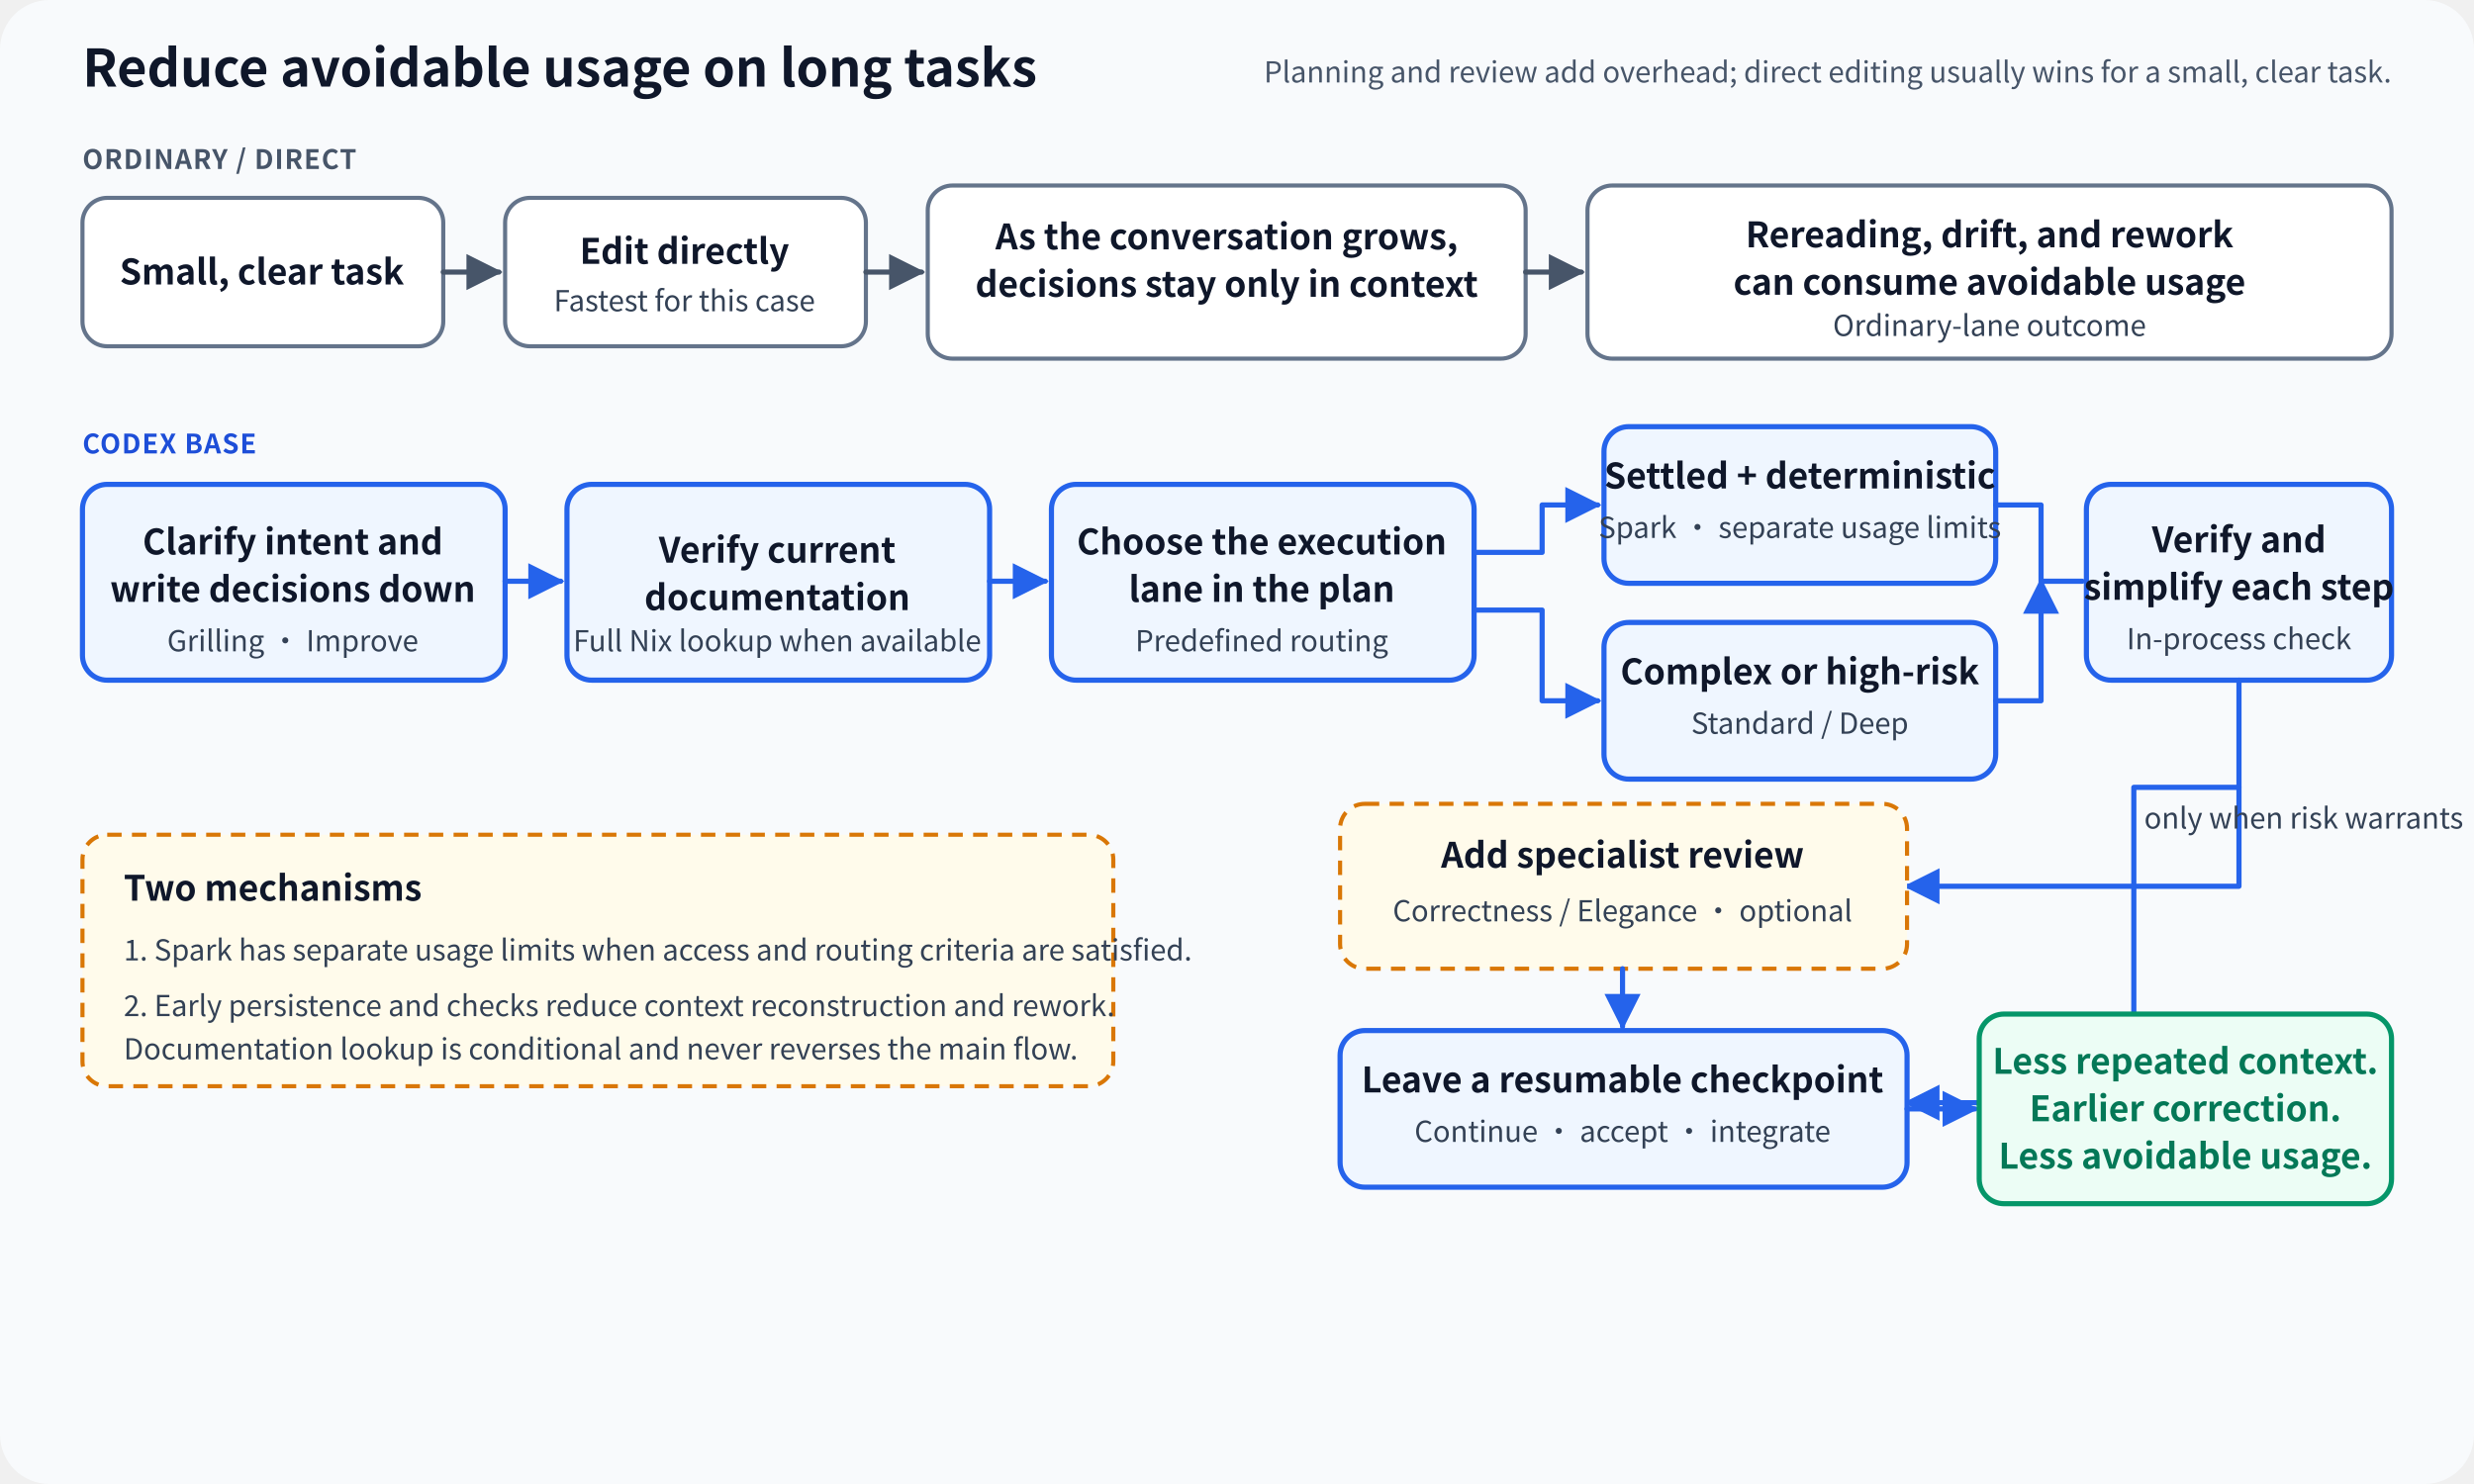
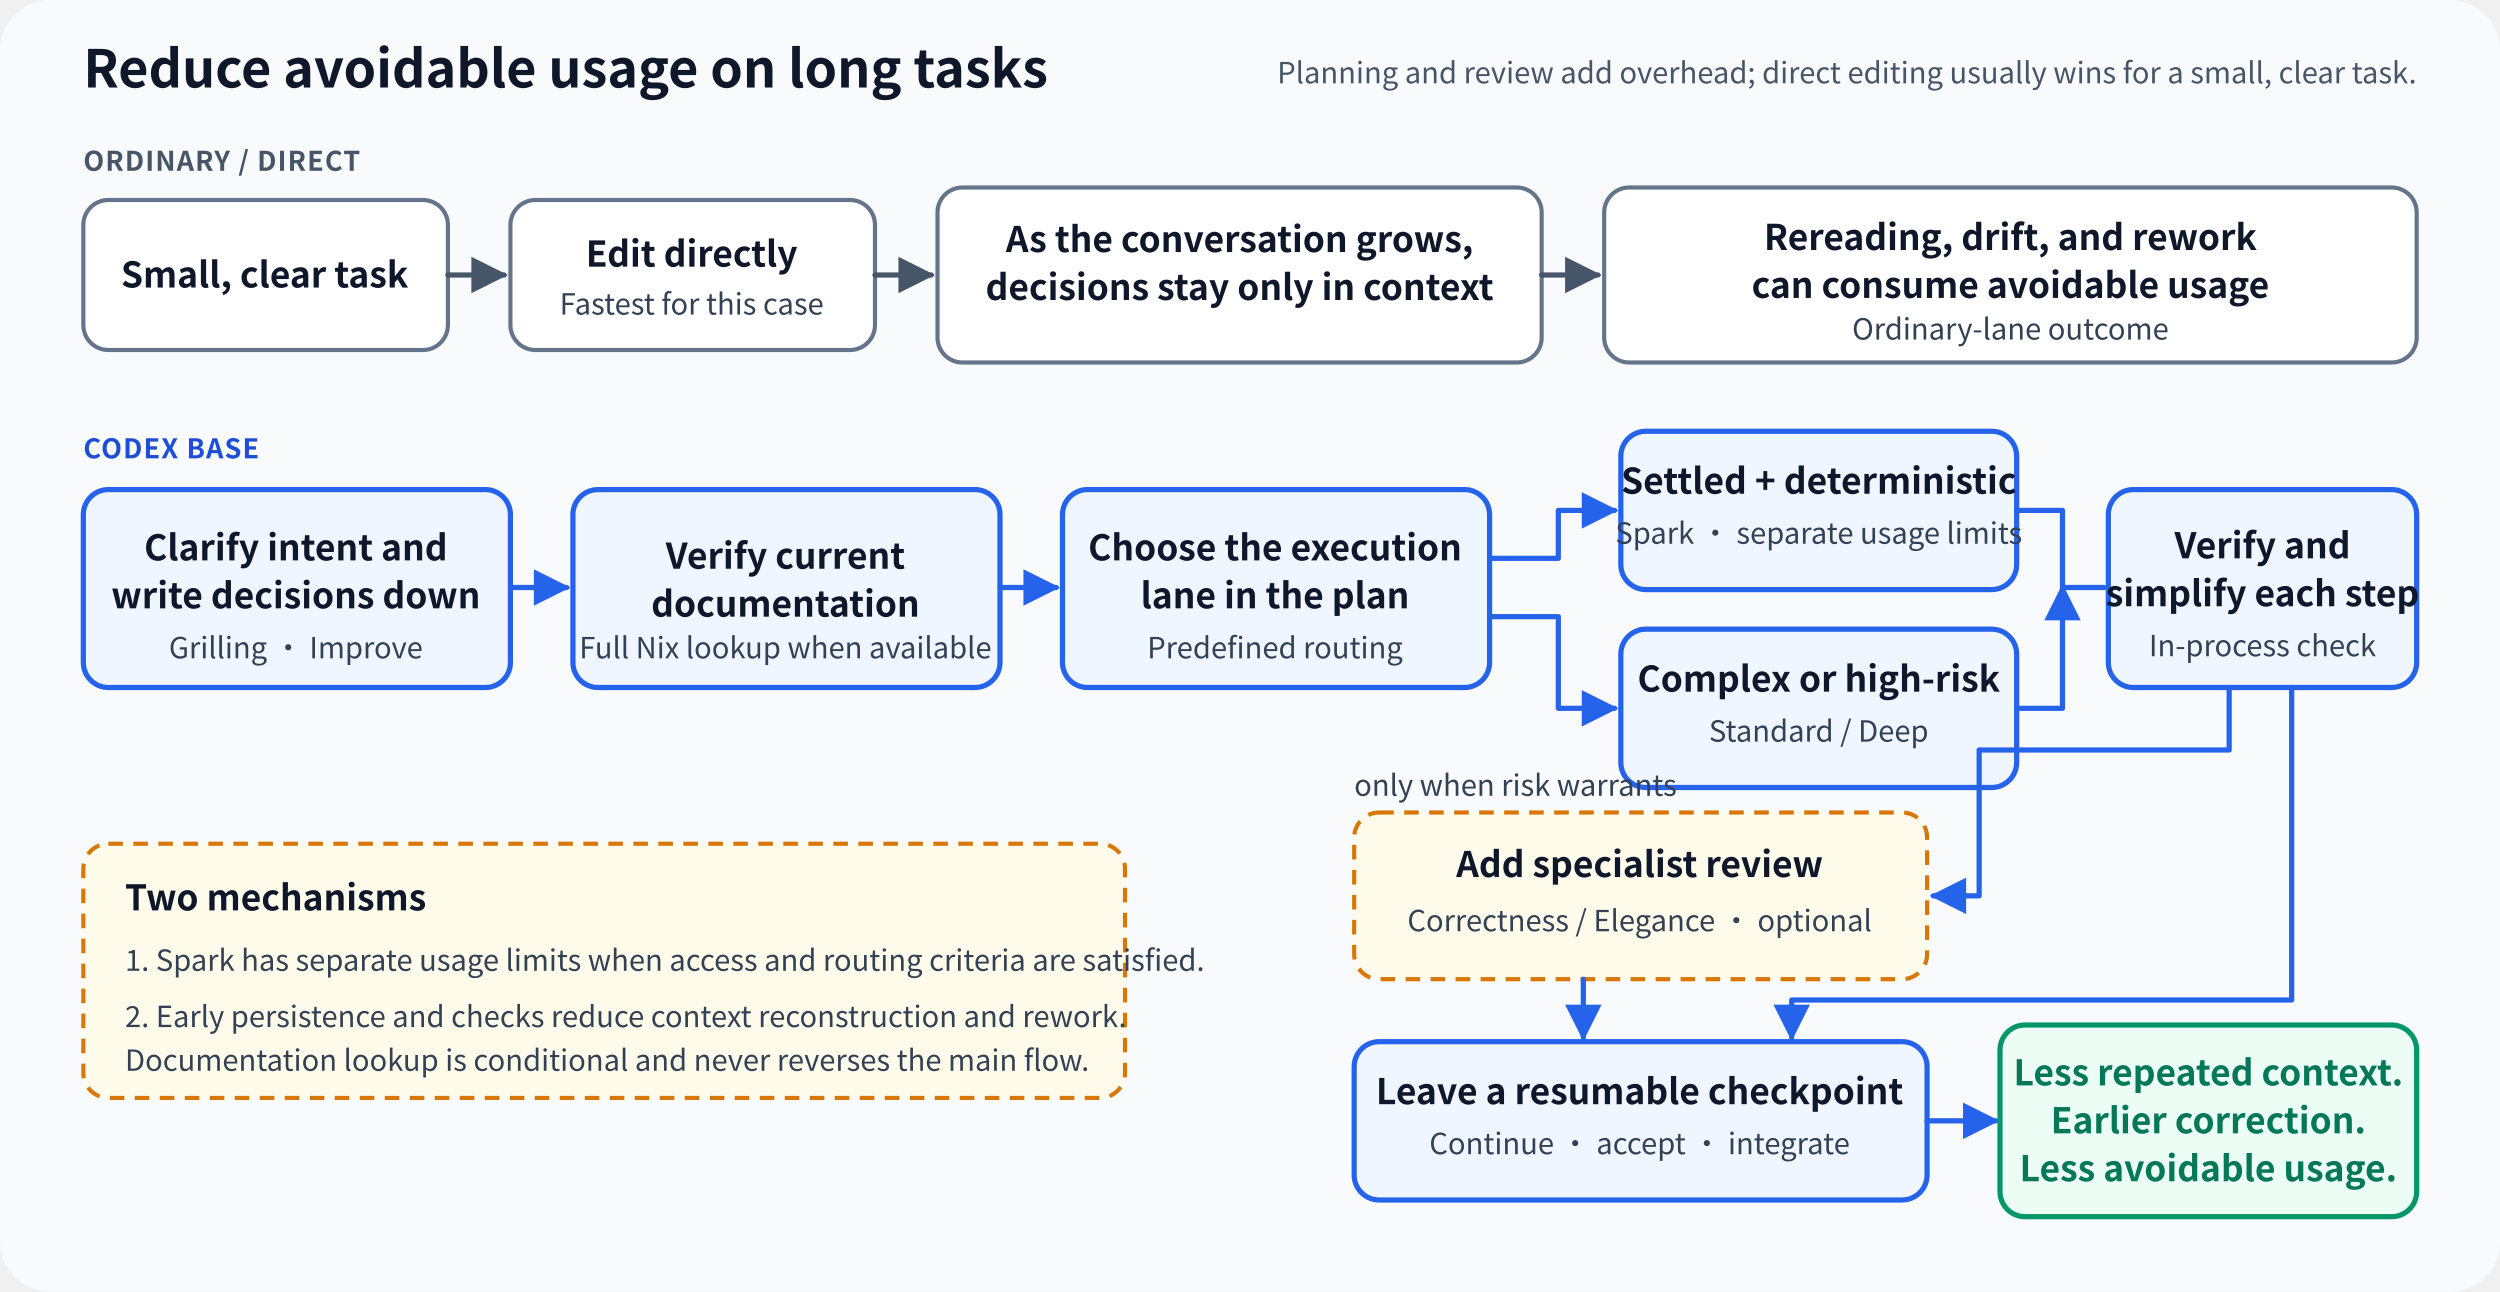
- <svg xmlns="http://www.w3.org/2000/svg" viewBox="0 0 1200 720" role="img">
+ <svg xmlns="http://www.w3.org/2000/svg" viewBox="0 0 1200 620" role="img">
  <defs>
    <style>.bg{fill:#f8fafc}.card{fill:#fff;stroke:#64748b;stroke-width:2}.base{fill:#eff6ff;stroke:#2563eb;stroke-width:2.5}.conditional{fill:#fffbeb;stroke:#d97706;stroke-width:2;stroke-dasharray:7 5}.outcome{fill:#ecfdf5;stroke:#059669;stroke-width:2.5}.line{fill:none;stroke:#475569;stroke-width:2.5;stroke-linecap:round;stroke-linejoin:round}.blue-line{fill:none;stroke:#2563eb;stroke-width:2.5;stroke-linecap:round;stroke-linejoin:round}.title{font:700 25px system-ui,-apple-system,"Segoe UI","Noto Sans CJK SC","Microsoft YaHei",sans-serif;fill:#0f172a}.label{font:600 17px system-ui,-apple-system,"Segoe UI","Noto Sans CJK SC","Microsoft YaHei",sans-serif;fill:#0f172a}.small{font:14px system-ui,-apple-system,"Segoe UI","Noto Sans CJK SC","Microsoft YaHei",sans-serif;fill:#334155}.tag{font:700 13px system-ui,-apple-system,"Segoe UI","Noto Sans CJK SC","Microsoft YaHei",sans-serif;fill:#1d4ed8;letter-spacing:.04em}.muted{fill:#475569}.green{fill:#047857}</style>
    <marker id="arrow" viewBox="0 0 10 10" refX="9" refY="5" markerWidth="7" markerHeight="7" orient="auto">
      <path d="M0 0l10 5-10 5z" fill="#475569" />
    </marker>
    <marker id="blue-arrow" viewBox="0 0 10 10" refX="9" refY="5" markerWidth="7" markerHeight="7" orient="auto">
      <path d="M0 0l10 5-10 5z" fill="#2563eb" />
    </marker>
  </defs>
-   <rect class="bg" width="1200" height="720" rx="24" />
+   <rect class="bg" width="1200" height="620" rx="24" />
  <text class="title" x="40" y="42">Reduce avoidable usage on long tasks</text>
  <text class="small muted" x="1160" y="40" text-anchor="end">Planning and review add overhead; direct editing usually wins for a small, clear task.</text>
  <text class="tag muted" x="40" y="82">ORDINARY / DIRECT</text>
  <rect class="card" x="40" y="96" width="175" height="72" rx="12" />
  <text class="label" x="127" y="138" text-anchor="middle">Small, clear task</text>
  <path class="line" d="M215 132H242" marker-end="url(#arrow)" />
  <rect class="card" x="245" y="96" width="175" height="72" rx="12" />
  <text class="label" x="332" y="128" text-anchor="middle">Edit directly</text>
  <text class="small" x="332" y="151" text-anchor="middle">Fastest for this case</text>
  <path class="line" d="M420 132H447" marker-end="url(#arrow)" />
  <rect class="card" x="450" y="90" width="290" height="84" rx="12" />
  <text class="label" x="595" y="121" text-anchor="middle">As the conversation grows,</text>
  <text class="label" x="595" y="144" text-anchor="middle">decisions stay only in context</text>
  <path class="line" d="M740 132H767" marker-end="url(#arrow)" />
  <rect class="card" x="770" y="90" width="390" height="84" rx="12" />
  <text class="label" x="965" y="120" text-anchor="middle">Rereading, drift, and rework</text>
  <text class="label" x="965" y="143" text-anchor="middle">can consume avoidable usage</text>
  <text class="small" x="965" y="163" text-anchor="middle">Ordinary-lane outcome</text>
  <text class="tag" x="40" y="220">CODEX BASE</text>
  <rect class="base" x="40" y="235" width="205" height="95" rx="12" />
  <text class="label" x="142" y="269" text-anchor="middle">Clarify intent and</text>
  <text class="label" x="142" y="292" text-anchor="middle">write decisions down</text>
  <text class="small" x="142" y="316" text-anchor="middle">Grilling · Improve</text>
  <path class="blue-line" d="M245 282H272" marker-end="url(#blue-arrow)" />
  <rect class="base" x="275" y="235" width="205" height="95" rx="12" />
  <text class="label" x="377" y="273" text-anchor="middle">Verify current</text>
  <text class="label" x="377" y="296" text-anchor="middle">documentation</text>
  <text class="small" x="377" y="316" text-anchor="middle">Full Nix lookup when available</text>
  <path class="blue-line" d="M480 282H507" marker-end="url(#blue-arrow)" />
  <rect class="base" x="510" y="235" width="205" height="95" rx="12" />
  <text class="label" x="612" y="269" text-anchor="middle">Choose the execution</text>
  <text class="label" x="612" y="292" text-anchor="middle">lane in the plan</text>
  <text class="small" x="612" y="316" text-anchor="middle">Predefined routing</text>
  <path class="blue-line" d="M715 268H748V245H775" marker-end="url(#blue-arrow)" />
  <rect class="base" x="778" y="207" width="190" height="76" rx="12" />
  <text class="label" x="873" y="237" text-anchor="middle">Settled + deterministic</text>
  <text class="small" x="873" y="261" text-anchor="middle">Spark · separate usage limits</text>
  <path class="blue-line" d="M715 296H748V340H775" marker-end="url(#blue-arrow)" />
  <rect class="base" x="778" y="302" width="190" height="76" rx="12" />
  <text class="label" x="873" y="332" text-anchor="middle">Complex or high-risk</text>
  <text class="small" x="873" y="356" text-anchor="middle">Standard / Deep</text>
  <path class="blue-line" d="M968 245H990V282H1010M968 340H990V282" marker-end="url(#blue-arrow)" />
  <rect class="base" x="1012" y="235" width="148" height="95" rx="12" />
  <text class="label" x="1086" y="268" text-anchor="middle">Verify and</text>
  <text class="label" x="1086" y="291" text-anchor="middle">simplify each step</text>
  <text class="small" x="1086" y="315" text-anchor="middle">In-process check</text>
-   <path class="blue-line" d="M1086 330V430H925" marker-end="url(#blue-arrow)" />
-   <path class="blue-line" d="M1086 382H1035V535H925" marker-end="url(#blue-arrow)" />
-   <text class="small" x="1040" y="402">only when risk warrants</text>
+   <path class="blue-line" d="M1070 330V360H950V430H928" marker-end="url(#blue-arrow)" />
+   <path class="blue-line" d="M1100 330V480H860V498" marker-end="url(#blue-arrow)" />
+   <text class="small" x="650" y="382">only when risk warrants</text>
  <rect class="conditional" x="650" y="390" width="275" height="80" rx="12" />
  <text class="label" x="787" y="421" text-anchor="middle">Add specialist review</text>
  <text class="small" x="787" y="447" text-anchor="middle">Correctness / Elegance · optional</text>
-   <path class="blue-line" d="M787 470V498" marker-end="url(#blue-arrow)" />
+   <path class="blue-line" d="M760 470V498" marker-end="url(#blue-arrow)" />
  <rect class="base" x="650" y="500" width="275" height="76" rx="12" />
  <text class="label" x="787" y="530" text-anchor="middle">Leave a resumable checkpoint</text>
  <text class="small" x="787" y="554" text-anchor="middle">Continue · accept · integrate</text>
  <path class="blue-line" d="M925 538H958" marker-end="url(#blue-arrow)" />
  <rect class="outcome" x="960" y="492" width="200" height="92" rx="12" />
  <text class="label green" x="1060" y="521" text-anchor="middle">Less repeated context.</text>
  <text class="label green" x="1060" y="544" text-anchor="middle">Earlier correction.</text>
  <text class="label green" x="1060" y="567" text-anchor="middle">Less avoidable usage.</text>
  <rect class="conditional" x="40" y="405" width="500" height="122" rx="12" />
  <text class="label" x="60" y="437">Two mechanisms</text>
  <text class="small" x="60" y="466">1. Spark has separate usage limits when access and routing criteria are satisfied.</text>
  <text class="small" x="60" y="493">2. Early persistence and checks reduce context reconstruction and rework.</text>
  <text class="small" x="60" y="514">Documentation lookup is conditional and never reverses the main flow.</text>
</svg>
